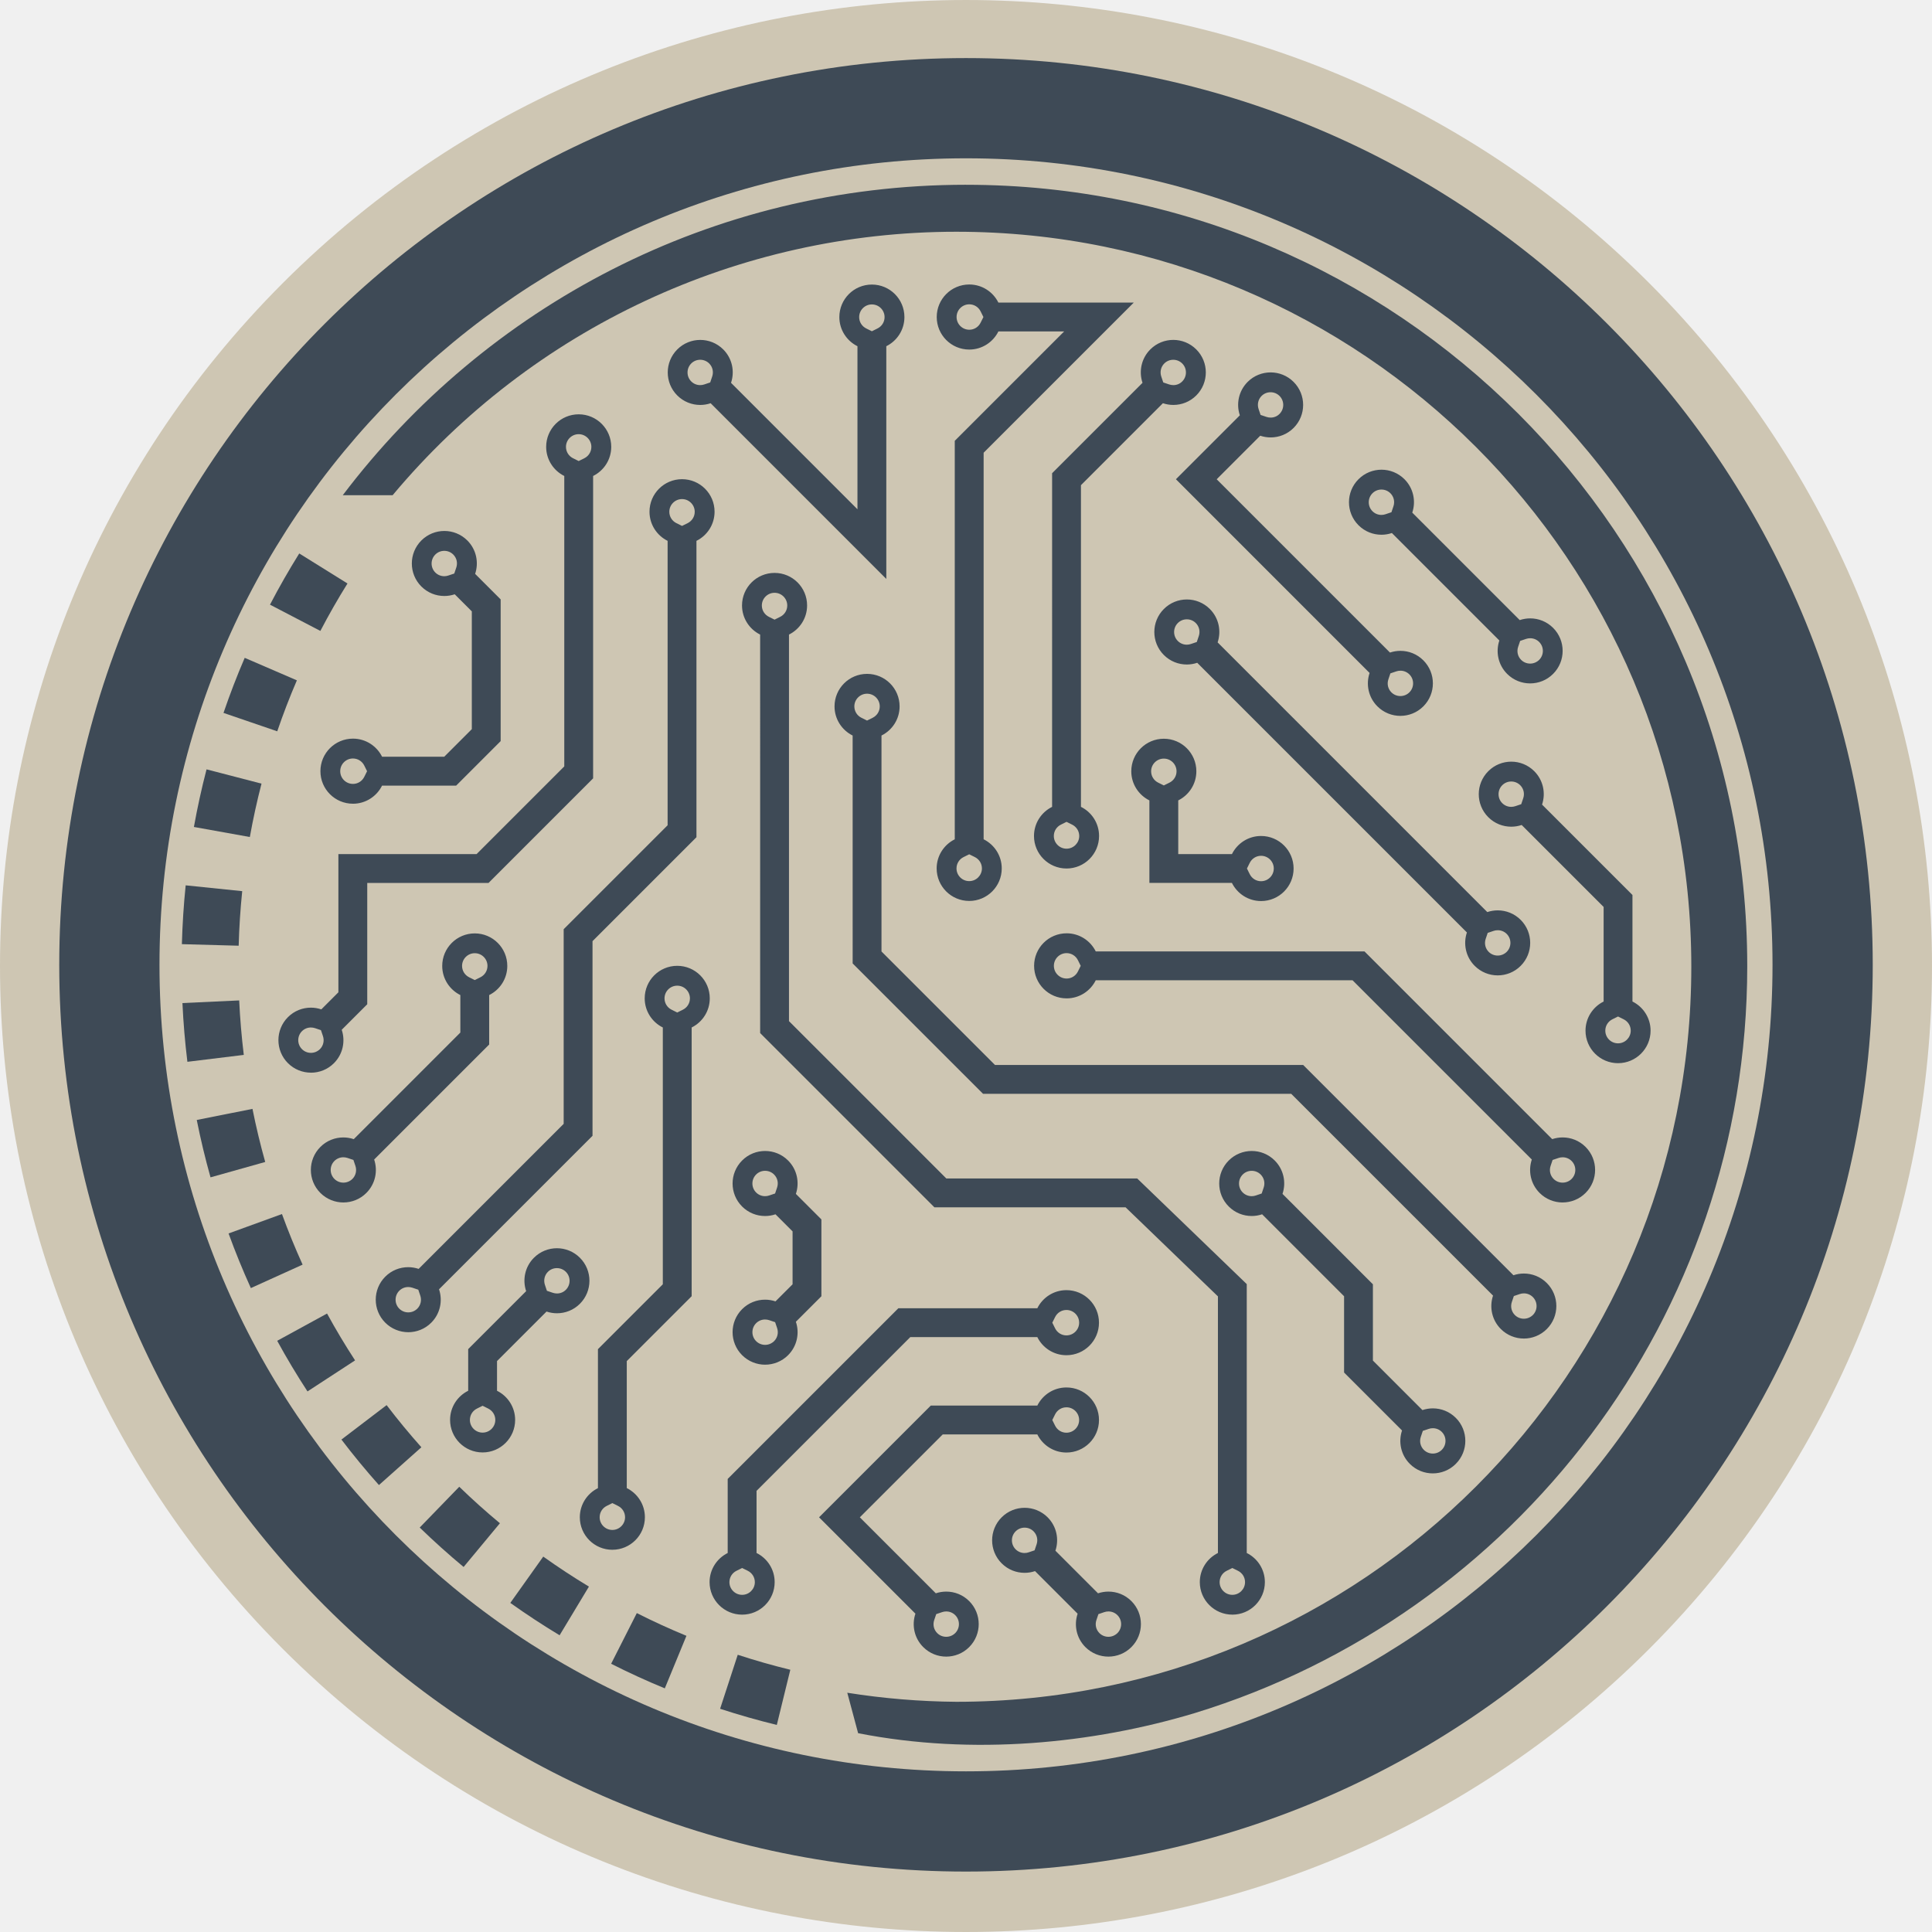
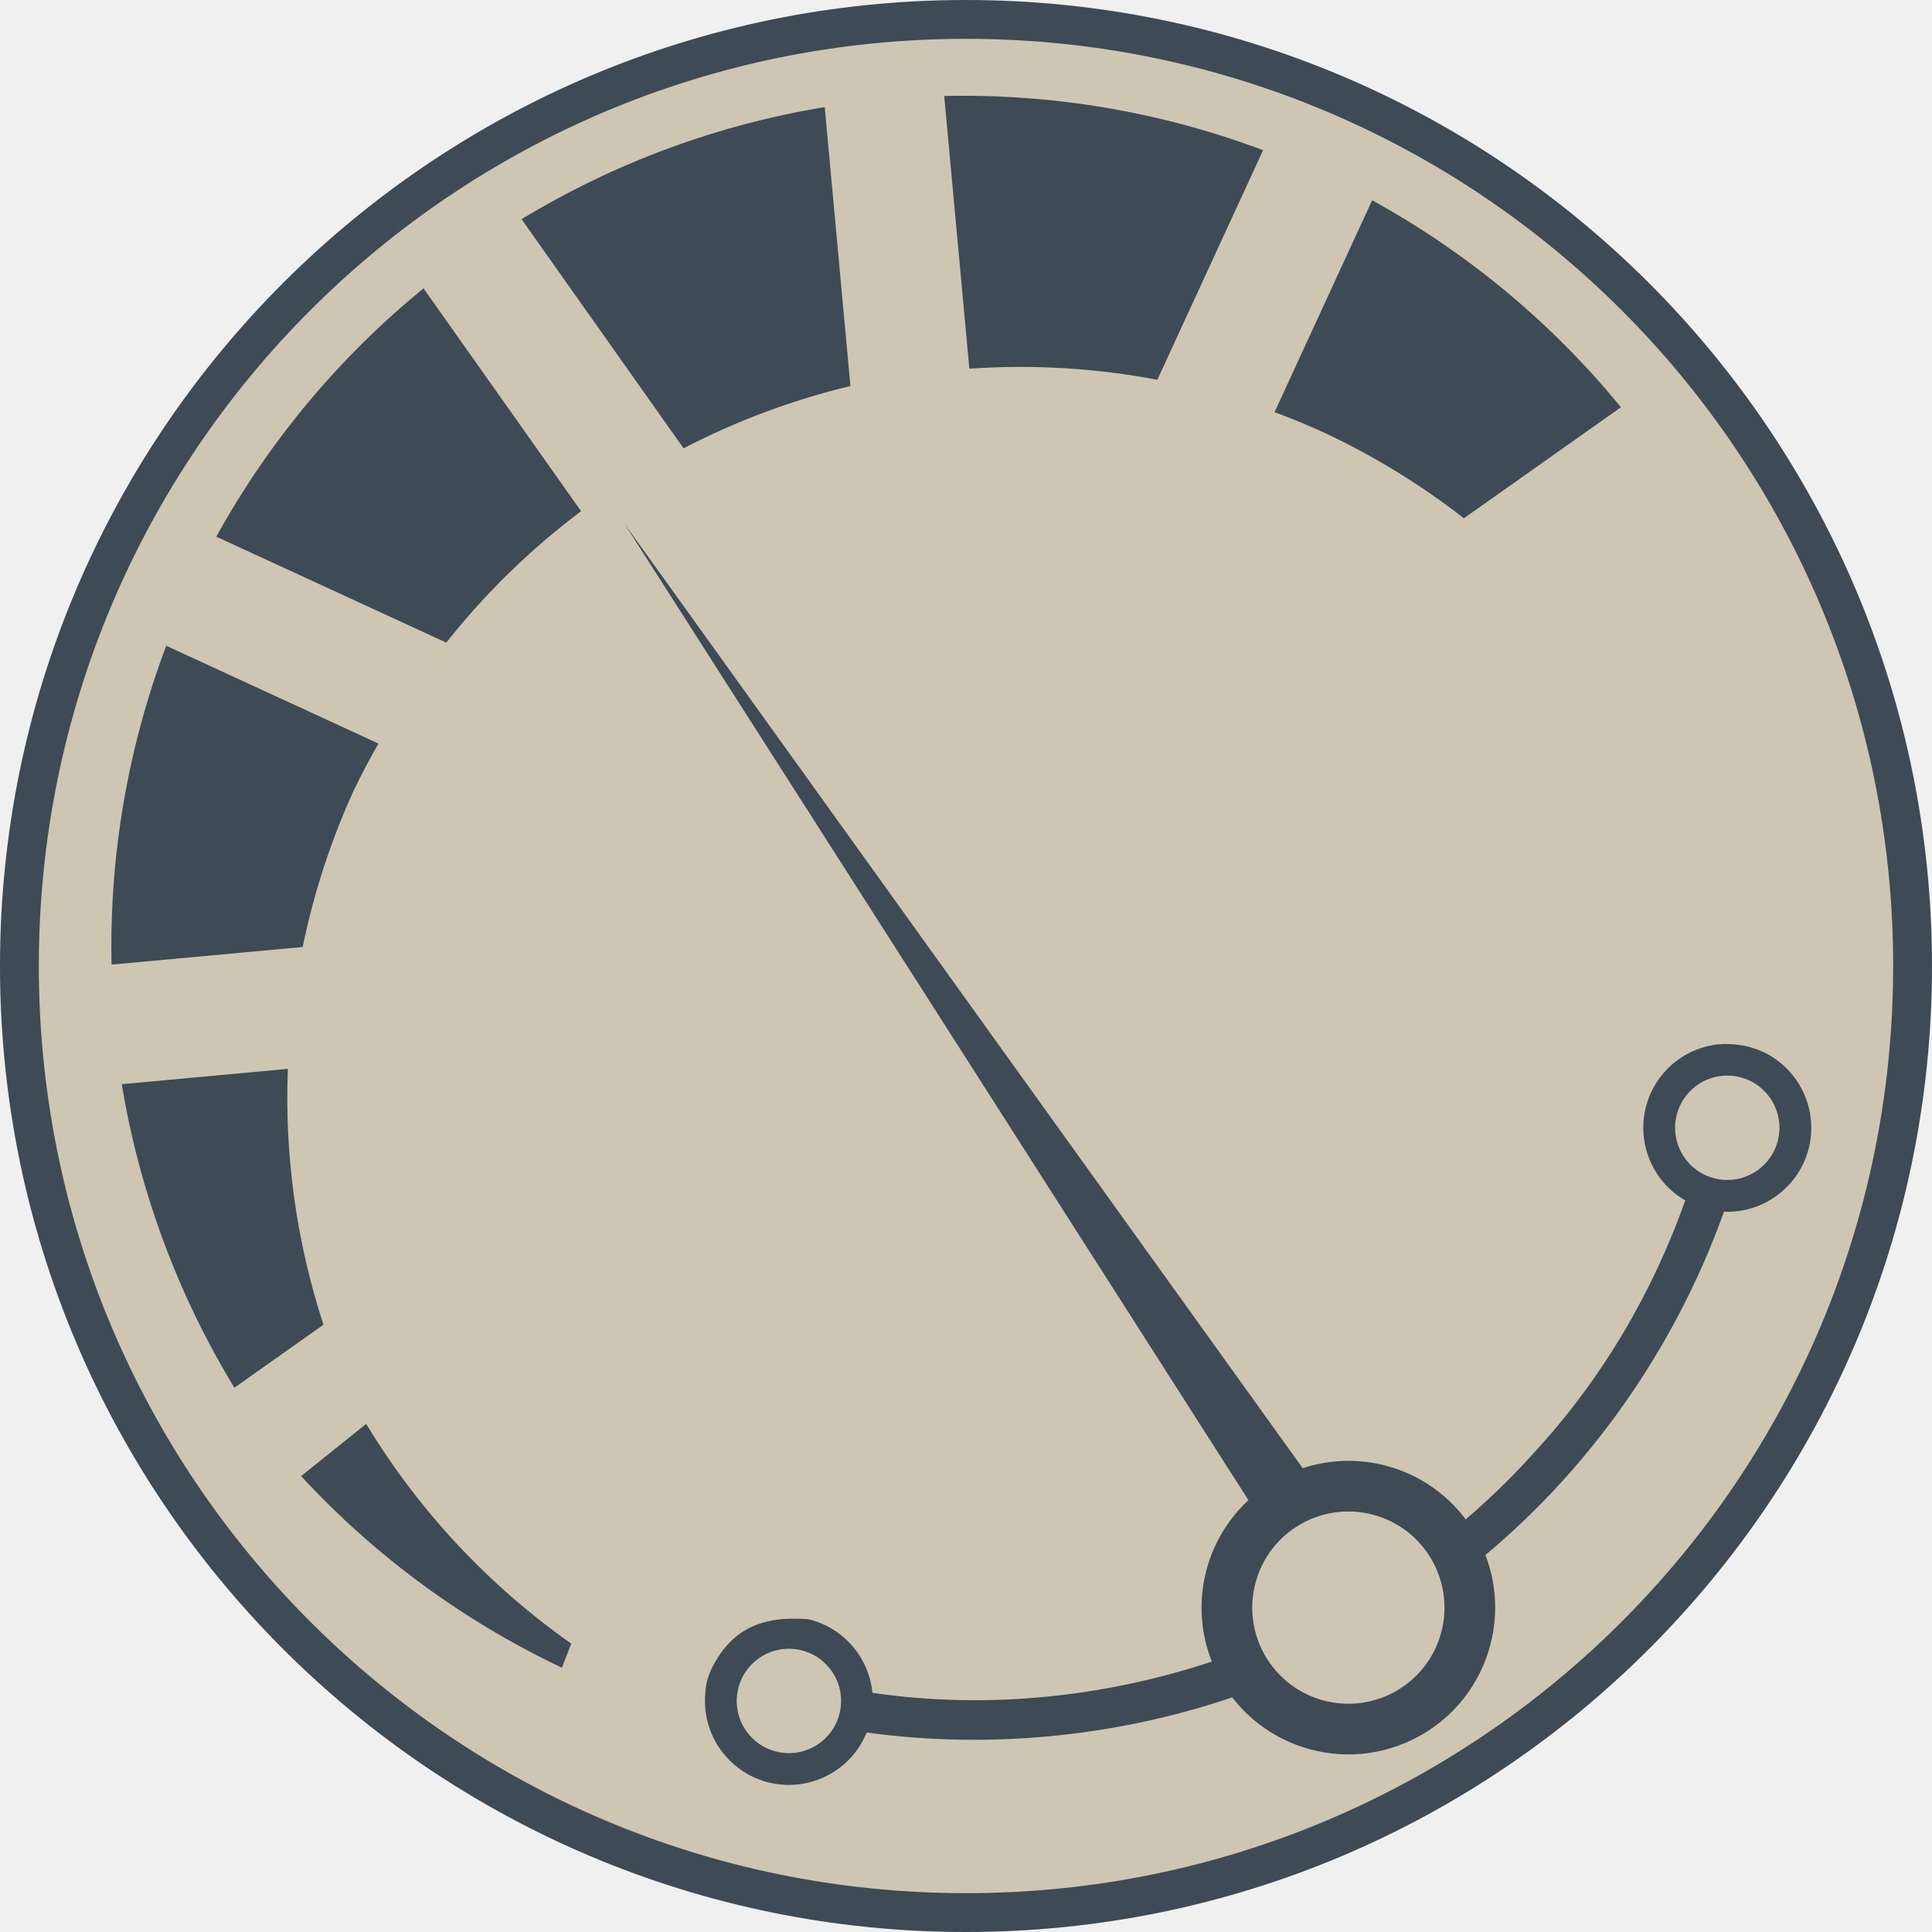
- <svg xmlns="http://www.w3.org/2000/svg" width="106.895mm" height="106.895mm" viewBox="0 0 106.895 106.895" version="1.1" id="svg8">
+ <svg xmlns="http://www.w3.org/2000/svg" width="104.496mm" height="104.496mm" viewBox="0 0 104.496 104.496" version="1.1" id="svg8">
  <defs id="defs2">
-     <marker orient="auto" refY="0" refX="0" id="Arrow2Send" style="overflow:visible">
-       <path id="path893" style="fill:#3e4a56;fill-opacity:1;fill-rule:evenodd;stroke:#3e4a56;stroke-width:0.625;stroke-linejoin:round;stroke-opacity:1" d="M 8.719,4.034 -2.207,0.016 8.719,-4.002 c -1.745,2.372 -1.735,5.617 -6e-7,8.035 z" transform="matrix(-0.3,0,0,-0.3,0.69,0)" />
-     </marker>
    <marker style="overflow:visible" id="marker3420" refX="0" refY="0" orient="auto">
      <path transform="matrix(-0.3,0,0,-0.3,0.69,0)" d="M 8.719,4.034 -2.207,0.016 8.719,-4.002 c -1.745,2.372 -1.735,5.617 -6e-7,8.035 z" style="fill:#ffffff;fill-opacity:1;fill-rule:evenodd;stroke:#ffffff;stroke-width:0.625;stroke-linejoin:round;stroke-opacity:1" id="path3418" />
    </marker>
    <marker orient="auto" refY="0" refX="0" id="Arrow2Lend" style="overflow:visible">
      <path id="path3123" style="fill:#ffffff;fill-opacity:1;fill-rule:evenodd;stroke:#ffffff;stroke-width:0.625;stroke-linejoin:round;stroke-opacity:1" d="M 8.719,4.034 -2.207,0.016 8.719,-4.002 c -1.745,2.372 -1.735,5.617 -6e-7,8.035 z" transform="matrix(-1.1,0,0,-1.1,-1.1,0)" />
    </marker>
  </defs>
-   <g id="layer1" transform="translate(-11.86239,-74.98545)">
-     <g id="g2146" transform="matrix(0.6287689,0,0,0.6287689,3.070681,68.85272)" style="stroke-width:1.59">
-       <circle transform="rotate(45)" r="85.003" cy="-2.99" cx="136.997" id="path843" style="opacity:1;fill:#cec6b3;fill-opacity:1;stroke:none;stroke-width:7.952;stroke-miterlimit:4;stroke-dasharray:none;stroke-dashoffset:0;stroke-opacity:1" />
-       <path id="rect847" d="m 98.986,26.012 c -22.386,0 -42.287,10.73 -54.843,27.319 h 4.387 c 12.286,-14.69 30.45,-23.181 49.601,-23.185 35.721,-1.9e-5 64.679,28.958 64.679,64.679 -2.7e-4,35.721 -28.958,64.679 -64.679,64.679 -3.213,-0.027 -6.419,-0.293 -9.592,-0.797 l 0.954,3.56 c 10.081,1.975 20.62,0.933 29.613,-1.768 28.136,-8.613 48.626,-34.802 48.626,-65.74 0,-37.938 -30.808,-68.746 -68.746,-68.746 z" style="opacity:1;fill:#3e4a56;fill-opacity:1;stroke:none;stroke-width:7.952;stroke-miterlimit:4;stroke-dasharray:none;stroke-dashoffset:0;stroke-opacity:1" />
-       <path id="path2072" d="m 40.315,58.455 c -0.914,1.466 -1.774,2.968 -2.575,4.506 l 4.434,2.311 c 0.739,-1.419 1.536,-2.811 2.385,-4.174 z m -4.799,9.185 c -0.687,1.592 -1.307,3.21 -1.867,4.846 l 4.73,1.619 c 0.519,-1.518 1.093,-3.016 1.727,-4.484 z m -3.359,9.814 c -0.435,1.675 -0.806,3.366 -1.112,5.068 l 4.922,0.885 c 0.283,-1.578 0.625,-3.146 1.027,-4.697 z m -1.836,10.205 c -0.177,1.72 -0.287,3.447 -0.334,5.176 l 4.998,0.137 c 0.043,-1.603 0.147,-3.206 0.311,-4.801 z m 4.709,10.127 -4.994,0.233 c 0.08,1.728 0.225,3.451 0.436,5.168 l 4.963,-0.607 c -0.195,-1.592 -0.33,-3.191 -0.405,-4.793 z m 1.168,9.543 -4.902,0.978 c 0.339,1.697 0.743,3.381 1.211,5.047 l 4.813,-1.352 c -0.433,-1.543 -0.807,-3.102 -1.121,-4.674 z m 2.596,9.254 -4.699,1.709 c 0.592,1.626 1.246,3.231 1.961,4.807 l 4.554,-2.064 c -0.662,-1.46 -1.268,-2.945 -1.816,-4.451 z m 3.967,8.756 -4.387,2.398 c 0.83,1.519 1.72,3.004 2.666,4.455 l 4.187,-2.731 c -0.875,-1.341 -1.698,-2.717 -2.466,-4.123 z m 5.242,8.058 -3.977,3.031 c 1.049,1.377 2.151,2.712 3.301,4.004 l 3.735,-3.326 c -1.067,-1.198 -2.088,-2.435 -3.059,-3.709 z m 6.392,7.184 -3.48,3.59 c 1.243,1.205 2.532,2.364 3.863,3.469 l 3.194,-3.848 c -1.233,-1.024 -2.427,-2.096 -3.577,-3.211 z m 7.391,6.146 -2.899,4.075 c 1.408,1.001 2.853,1.953 4.338,2.847 l 2.58,-4.283 c -1.371,-0.825 -2.711,-1.708 -4.019,-2.639 z m 8.233,4.971 -2.26,4.459 c 1.545,0.783 3.122,1.505 4.723,2.164 l 1.904,-4.623 c -1.481,-0.61 -2.939,-1.277 -4.367,-2 z m 8.881,3.668 -1.552,4.752 c 1.645,0.538 3.31,1.011 4.99,1.422 l 1.188,-4.855 c -1.558,-0.381 -3.102,-0.821 -4.625,-1.319 z" style="color:#000000;font-style:normal;font-variant:normal;font-weight:normal;font-stretch:normal;font-size:medium;line-height:normal;font-family:sans-serif;font-variant-ligatures:normal;font-variant-position:normal;font-variant-caps:normal;font-variant-numeric:normal;font-variant-alternates:normal;font-feature-settings:normal;text-indent:0;text-align:start;text-decoration:none;text-decoration-line:none;text-decoration-style:solid;text-decoration-color:#000000;letter-spacing:normal;word-spacing:normal;text-transform:none;writing-mode:lr-tb;direction:ltr;text-orientation:mixed;dominant-baseline:auto;baseline-shift:baseline;text-anchor:start;white-space:normal;shape-padding:0;clip-rule:nonzero;display:inline;overflow:visible;visibility:visible;opacity:1;isolation:auto;mix-blend-mode:normal;color-interpolation:sRGB;color-interpolation-filters:linearRGB;solid-color:#000000;solid-opacity:1;vector-effect:none;fill:#3e4a56;fill-opacity:1;fill-rule:nonzero;stroke:none;stroke-width:7.952;stroke-linecap:butt;stroke-linejoin:miter;stroke-miterlimit:4;stroke-dasharray:7.952, 7.952;stroke-dashoffset:0;stroke-opacity:1;color-rendering:auto;image-rendering:auto;shape-rendering:auto;text-rendering:auto;enable-background:accumulate" />
-       <path id="circle6616-9" d="M 98.986,14.864 A 79.79,79.79 0 0 0 19.196,94.653 79.79,79.79 0 0 0 98.986,174.443 79.79,79.79 0 0 0 178.775,94.653 79.79,79.79 0 0 0 98.986,14.864 Z m 0,8.82 A 70.97,70.97 0 0 1 169.956,94.653 70.97,70.97 0 0 1 98.986,165.623 70.97,70.97 0 0 1 28.016,94.653 70.97,70.97 0 0 1 98.986,23.684 Z" style="opacity:1;fill:#3e4a56;fill-opacity:1;stroke:none;stroke-width:7.952;stroke-miterlimit:4;stroke-dasharray:none;stroke-dashoffset:0;stroke-opacity:1" />
-       <path id="path73" d="m 97.243,155.529 v -6.4e-4 c 0.732,0 1.466,-0.279 2.023,-0.838 1.118,-1.118 1.118,-2.93 0,-4.048 -0.559,-0.559 -1.287,-0.836 -2.019,-0.836 -0.311,0 -0.622,0.051 -0.918,0.15 l -6.686,-6.686 7.296,-7.295 h 8.323 c 0.468,0.944 1.438,1.594 2.563,1.594 1.581,0 2.863,-1.281 2.863,-2.863 0,-1.581 -1.281,-2.863 -2.863,-2.863 -1.124,0 -2.095,0.651 -2.563,1.594 h -9.374 l -9.832,9.832 8.479,8.479 c -0.336,0.998 -0.109,2.144 0.685,2.938 0.559,0.561 1.291,0.842 2.023,0.842 z m 14.273,-6.4e-4 c 0.732,0 1.466,-0.279 2.023,-0.838 1.118,-1.118 1.118,-2.93 0,-4.048 -0.559,-0.559 -1.288,-0.836 -2.019,-0.836 -0.311,0 -0.622,0.051 -0.918,0.151 l -3.748,-3.748 c 0.336,-0.998 0.11,-2.144 -0.684,-2.938 -0.559,-0.559 -1.291,-0.838 -2.024,-0.838 -0.732,0 -1.466,0.279 -2.023,0.838 -1.118,1.118 -1.118,2.931 0,4.048 0.559,0.559 1.288,0.836 2.019,0.836 0.311,0 0.622,-0.051 0.918,-0.151 l 3.748,3.748 c -0.336,0.998 -0.11,2.144 0.684,2.938 0.558,0.558 1.29,0.838 2.024,0.838 z m 0,-1.744 h -2.2e-4 c -0.299,-1.1e-4 -0.579,-0.116 -0.79,-0.326 -0.301,-0.301 -0.403,-0.74 -0.264,-1.148 l 0.176,-0.522 0.522,-0.176 c 0.117,-0.04 0.238,-0.059 0.363,-0.059 0.299,0 0.577,0.116 0.787,0.325 0.436,0.436 0.436,1.145 0,1.581 -0.215,0.208 -0.495,0.325 -0.793,0.325 z m -14.273,0 c -0.299,0 -0.579,-0.116 -0.79,-0.326 -0.301,-0.301 -0.403,-0.74 -0.264,-1.148 l 0.176,-0.522 0.522,-0.176 c 0.117,-0.04 0.238,-0.059 0.363,-0.059 0.299,0 0.577,0.116 0.787,0.325 0.211,0.211 0.326,0.491 0.326,0.79 0,0.299 -0.116,0.579 -0.326,0.79 -0.211,0.21 -0.494,0.326 -0.793,0.326 z m -17.957,-1.949 v -2.1e-4 c 1.581,0 2.863,-1.281 2.863,-2.863 0,-1.124 -0.65,-2.095 -1.594,-2.563 v -5.468 l 13.529,-13.529 h 11.177 c 0.468,0.944 1.438,1.594 2.563,1.594 1.581,0 2.863,-1.281 2.863,-2.863 0,-1.581 -1.281,-2.863 -2.863,-2.863 -1.124,0 -2.095,0.65 -2.563,1.594 H 93.033 l -15.017,15.017 v 6.52 c -0.944,0.468 -1.594,1.438 -1.594,2.563 0.002,1.58 1.283,2.861 2.864,2.861 z m 43.136,-2.1e-4 c 1.581,0 2.863,-1.281 2.863,-2.863 0,-1.124 -0.651,-2.095 -1.594,-2.563 V 122.748 l -9.637,-9.293 H 97.256 L 83.409,99.608 V 65.593 c 0.944,-0.468 1.594,-1.438 1.594,-2.563 0,-1.581 -1.281,-2.863 -2.863,-2.863 -1.581,0 -2.863,1.281 -2.863,2.863 0,1.124 0.651,2.095 1.594,2.563 l 8e-4,35.065 15.334,15.334 16.824,8e-4 8.124,7.835 v 22.582 c -0.944,0.468 -1.594,1.438 -1.594,2.563 8.1e-4,1.58 1.282,2.861 2.863,2.861 z m 0,-1.744 c -0.617,0 -1.118,-0.501 -1.118,-1.118 0,-0.425 0.239,-0.809 0.625,-0.999 l 0.493,-0.244 0.493,0.244 c 0.385,0.191 0.625,0.574 0.625,0.999 0,0.617 -0.503,1.118 -1.118,1.118 z m -43.136,0 c -0.617,0 -1.118,-0.501 -1.118,-1.118 0,-0.425 0.239,-0.809 0.625,-0.999 l 0.493,-0.244 0.494,0.244 c 0.385,0.191 0.625,0.574 0.625,0.999 0,0.617 -0.503,1.118 -1.118,1.118 z m 24.854,-3.68 c -0.299,0 -0.577,-0.116 -0.787,-0.325 -0.436,-0.436 -0.436,-1.145 0,-1.581 0.211,-0.211 0.491,-0.326 0.79,-0.326 0.299,0 0.579,0.116 0.79,0.326 0.301,0.301 0.403,0.74 0.264,1.148 l -0.176,0.522 -0.522,0.176 c -0.114,0.04 -0.236,0.06 -0.36,0.06 z m -36.273,-0.285 v -2.2e-4 c 1.581,0 2.863,-1.281 2.863,-2.863 0,-1.124 -0.65,-2.095 -1.594,-2.563 v -11.177 l 5.709,-5.709 v -23.647 c 0.944,-0.468 1.594,-1.438 1.594,-2.563 0,-1.581 -1.281,-2.863 -2.863,-2.863 -1.581,0 -2.863,1.281 -2.863,2.863 0,1.124 0.65,2.095 1.594,2.563 v 22.598 l -5.709,5.709 v 12.229 c -0.944,0.468 -1.594,1.438 -1.594,2.563 8e-4,1.58 1.282,2.861 2.863,2.861 z m 0,-1.745 c -0.617,0 -1.118,-0.501 -1.118,-1.118 0,-0.425 0.239,-0.809 0.625,-0.999 l 0.493,-0.245 0.493,0.245 c 0.385,0.19 0.625,0.574 0.625,0.999 0,0.617 -0.502,1.118 -1.118,1.118 z m 72.195,-4.976 c 0.732,0 1.466,-0.279 2.024,-0.838 1.118,-1.118 1.118,-2.931 0,-4.048 -0.559,-0.559 -1.288,-0.836 -2.019,-0.836 -0.311,0 -0.622,0.051 -0.918,0.151 l -4.357,-4.357 v -6.712 l -7.955,-7.955 c 0.336,-0.998 0.109,-2.144 -0.685,-2.938 -0.559,-0.559 -1.291,-0.838 -2.023,-0.838 -0.732,0 -1.466,0.279 -2.023,0.838 -1.118,1.118 -1.118,2.931 0,4.048 0.559,0.559 1.287,0.836 2.019,0.836 0.311,0 0.622,-0.051 0.918,-0.151 l 7.212,7.212 v 6.712 l 5.1,5.1 c -0.336,0.998 -0.109,2.144 0.685,2.938 0.558,0.56 1.29,0.838 2.023,0.838 z m 0,-1.745 c -0.299,0 -0.579,-0.116 -0.79,-0.326 -0.301,-0.301 -0.403,-0.74 -0.264,-1.148 l 0.176,-0.522 0.52,-0.176 c 0.117,-0.04 0.238,-0.059 0.362,-0.059 0.299,0 0.577,0.116 0.787,0.325 0.211,0.211 0.326,0.491 0.326,0.79 0,0.299 -0.116,0.579 -0.326,0.79 -0.211,0.211 -0.492,0.326 -0.79,0.326 z m -83.613,-0.099 c 1.581,0 2.863,-1.281 2.863,-2.863 0,-1.124 -0.651,-2.095 -1.594,-2.563 v -2.614 l 4.357,-4.357 c 0.299,0.1 0.609,0.151 0.918,0.151 0.731,0 1.463,-0.278 2.019,-0.836 1.118,-1.118 1.118,-2.93 0,-4.048 -0.559,-0.559 -1.291,-0.839 -2.023,-0.839 -0.732,0 -1.466,0.279 -2.024,0.839 -0.794,0.794 -1.021,1.941 -0.684,2.938 l -5.1,5.1 v 3.665 c -0.944,0.468 -1.594,1.438 -1.594,2.563 8e-4,1.582 1.282,2.864 2.863,2.864 z m 51.374,-1.735 c -0.425,0 -0.809,-0.239 -0.999,-0.625 l -0.245,-0.493 0.245,-0.494 c 0.191,-0.385 0.574,-0.625 0.999,-0.625 0.617,0 1.118,0.501 1.118,1.118 0,0.617 -0.501,1.118 -1.118,1.118 z m -51.374,-0.009 c -0.617,0 -1.118,-0.501 -1.118,-1.118 0,-0.425 0.239,-0.809 0.625,-0.999 l 0.493,-0.245 0.493,0.245 c 0.385,0.191 0.625,0.574 0.625,0.999 0,0.617 -0.502,1.118 -1.118,1.118 z m 24.859,-5.978 c 0.732,0 1.466,-0.279 2.024,-0.838 0.794,-0.794 1.021,-1.942 0.684,-2.938 l 2.246,-2.246 v -6.76 l -2.246,-2.246 c 0.336,-0.998 0.11,-2.144 -0.684,-2.938 -0.559,-0.559 -1.291,-0.839 -2.024,-0.839 -0.732,0 -1.466,0.279 -2.023,0.839 -1.118,1.118 -1.118,2.93 0,4.048 0.559,0.559 1.29,0.836 2.019,0.836 0.311,0 0.622,-0.051 0.918,-0.151 l 1.503,1.503 v 4.657 l -1.503,1.502 c -0.299,-0.1 -0.609,-0.15 -0.918,-0.15 -0.731,0 -1.463,0.278 -2.019,0.836 -1.118,1.118 -1.118,2.93 0,4.048 0.558,0.556 1.29,0.838 2.023,0.838 z m 0,-1.744 v -2.1e-4 c -0.299,0 -0.579,-0.116 -0.79,-0.326 -0.436,-0.436 -0.436,-1.145 0,-1.581 0.209,-0.209 0.489,-0.325 0.787,-0.325 0.124,0 0.246,0.021 0.363,0.059 l 0.522,0.176 0.176,0.522 c 0.136,0.407 0.035,0.847 -0.265,1.148 -0.215,0.209 -0.496,0.328 -0.793,0.328 z m 66.764,-0.555 c 0.732,-1.1e-4 1.465,-0.279 2.023,-0.838 1.118,-1.118 1.118,-2.93 0,-4.048 -0.559,-0.559 -1.287,-0.836 -2.019,-0.836 -0.311,0 -0.622,0.051 -0.918,0.15 L 128.657,103.466 H 101.538 L 91.549,93.478 V 74.477 c 0.944,-0.468 1.594,-1.438 1.594,-2.563 0,-1.581 -1.281,-2.863 -2.863,-2.863 -1.581,0 -2.863,1.281 -2.863,2.863 0,1.124 0.651,2.095 1.594,2.563 l 8e-4,20.053 11.474,11.474 h 27.119 l 17.758,17.757 c -0.336,0.998 -0.11,2.144 0.684,2.938 0.559,0.559 1.291,0.84 2.023,0.84 z m -40.248,-0.278 c -0.425,0 -0.809,-0.239 -0.999,-0.625 l -0.245,-0.494 0.245,-0.493 c 0.191,-0.385 0.574,-0.625 0.999,-0.625 0.617,0 1.118,0.501 1.118,1.118 0,0.617 -0.501,1.118 -1.118,1.118 z m -57.916,-0.28 c 0.732,-1.1e-4 1.466,-0.279 2.023,-0.839 0.794,-0.794 1.021,-1.941 0.684,-2.938 l 13.506,-13.506 V 92.571 l 9.146,-9.146 V 57.346 c 0.944,-0.468 1.594,-1.438 1.594,-2.563 0,-1.581 -1.281,-2.863 -2.863,-2.863 -1.581,0 -2.863,1.281 -2.863,2.863 0,1.124 0.651,2.095 1.594,2.563 v 25.028 l -9.146,9.146 v 17.128 l -12.762,12.761 c -0.299,-0.1 -0.609,-0.15 -0.918,-0.15 -0.731,0 -1.463,0.278 -2.019,0.836 -1.118,1.118 -1.118,2.93 0,4.048 0.557,0.556 1.29,0.837 2.022,0.838 z m 98.164,-1.187 c -0.299,0 -0.579,-0.116 -0.79,-0.326 -0.301,-0.301 -0.403,-0.74 -0.264,-1.148 l 0.176,-0.522 0.522,-0.176 c 0.117,-0.04 0.238,-0.059 0.363,-0.059 0.299,0 0.577,0.116 0.787,0.325 0.436,0.436 0.436,1.145 0,1.581 -0.215,0.208 -0.494,0.325 -0.793,0.325 z m -98.164,-0.558 c -0.299,0 -0.579,-0.116 -0.79,-0.326 -0.211,-0.211 -0.326,-0.491 -0.326,-0.79 0,-0.299 0.116,-0.579 0.326,-0.79 0.209,-0.209 0.489,-0.325 0.787,-0.325 0.124,0 0.246,0.021 0.363,0.059 l 0.522,0.176 0.176,0.522 c 0.136,0.407 0.035,0.847 -0.265,1.148 -0.214,0.209 -0.494,0.326 -0.793,0.326 z m 13.085,-1.664 c -0.124,0 -0.246,-0.021 -0.363,-0.059 l -0.522,-0.176 -0.176,-0.522 c -0.136,-0.407 -0.036,-0.847 0.264,-1.148 0.211,-0.211 0.491,-0.326 0.79,-0.326 0.299,0 0.579,0.116 0.79,0.326 0.436,0.436 0.436,1.145 0,1.581 -0.206,0.21 -0.485,0.324 -0.783,0.324 z m -18.794,-8.009 c 0.732,0 1.466,-0.279 2.023,-0.839 0.794,-0.794 1.021,-1.941 0.685,-2.938 l 10.121,-10.121 v -4.352 c 0.944,-0.468 1.594,-1.438 1.594,-2.563 0,-1.581 -1.281,-2.863 -2.863,-2.863 -1.581,0 -2.863,1.281 -2.863,2.863 0,1.124 0.651,2.095 1.594,2.563 l 8e-4,3.3 -9.379,9.379 c -0.299,-0.1 -0.609,-0.15 -0.918,-0.15 -0.731,0 -1.463,0.278 -2.019,0.836 -1.118,1.118 -1.118,2.93 0,4.048 0.559,0.556 1.291,0.838 2.023,0.838 z m 107.283,-2.1e-4 c 0.732,0 1.466,-0.279 2.024,-0.838 1.118,-1.118 1.118,-2.93 0,-4.048 -0.559,-0.559 -1.288,-0.836 -2.019,-0.836 -0.311,0 -0.622,0.051 -0.918,0.15 l -16.518,-16.518 h -23.647 c -0.468,-0.944 -1.438,-1.594 -2.563,-1.594 -1.581,0 -2.863,1.281 -2.863,2.863 0,1.581 1.281,2.863 2.863,2.863 1.124,0 2.095,-0.65 2.563,-1.594 h 22.596 l 15.775,15.775 c -0.336,0.998 -0.109,2.144 0.685,2.938 0.559,0.559 1.291,0.84 2.023,0.84 z m -27.359,-0.553 c -0.299,0 -0.577,-0.116 -0.787,-0.325 -0.211,-0.211 -0.326,-0.491 -0.326,-0.79 0,-0.299 0.116,-0.579 0.326,-0.79 0.211,-0.211 0.491,-0.326 0.79,-0.326 0.299,0 0.579,0.116 0.79,0.326 0.301,0.301 0.403,0.74 0.264,1.149 l -0.176,0.522 -0.522,0.176 c -0.113,0.04 -0.235,0.059 -0.359,0.059 z m -42.819,0 c -0.299,0 -0.577,-0.116 -0.787,-0.325 -0.436,-0.436 -0.436,-1.145 0,-1.581 0.211,-0.211 0.491,-0.326 0.79,-0.326 0.299,0 0.579,0.116 0.79,0.326 0.301,0.301 0.403,0.74 0.265,1.148 l -0.176,0.522 -0.522,0.176 c -0.114,0.041 -0.236,0.06 -0.36,0.06 z m 70.178,-1.191 c -0.299,0 -0.579,-0.116 -0.79,-0.326 -0.301,-0.301 -0.403,-0.74 -0.264,-1.148 l 0.176,-0.522 0.522,-0.176 c 0.117,-0.04 0.238,-0.059 0.363,-0.059 0.299,0 0.577,0.116 0.787,0.325 0.211,0.211 0.326,0.491 0.326,0.79 0,0.299 -0.116,0.579 -0.326,0.79 -0.21,0.211 -0.494,0.326 -0.793,0.326 z m -107.283,0 c -0.299,0 -0.579,-0.116 -0.79,-0.326 -0.436,-0.436 -0.436,-1.145 0,-1.581 0.209,-0.209 0.489,-0.325 0.787,-0.325 0.124,0 0.245,0.021 0.363,0.059 l 0.522,0.176 0.176,0.522 c 0.136,0.407 0.036,0.847 -0.264,1.148 -0.214,0.21 -0.494,0.327 -0.793,0.327 z m -2.854,-9.674 c 0.732,-1.1e-4 1.466,-0.279 2.023,-0.838 0.794,-0.794 1.021,-1.942 0.684,-2.938 l 2.246,-2.246 V 87.447 h 10.675 l 9.201,-9.202 V 51.637 c 0.944,-0.468 1.594,-1.438 1.594,-2.563 0,-1.581 -1.281,-2.863 -2.863,-2.863 -1.581,0 -2.863,1.281 -2.863,2.863 0,1.124 0.65,2.095 1.594,2.563 v 25.557 l -7.715,7.715 h -12.162 v 12.162 l -1.502,1.502 c -0.299,-0.1 -0.61,-0.151 -0.918,-0.151 -0.731,0 -1.462,0.278 -2.019,0.836 -1.118,1.118 -1.118,2.931 0,4.048 0.557,0.556 1.289,0.837 2.023,0.837 z m 115.017,-0.838 c 1.581,0 2.863,-1.281 2.863,-2.863 0,-1.124 -0.651,-2.095 -1.594,-2.563 v -9.374 l -7.955,-7.955 c 0.336,-0.998 0.109,-2.144 -0.685,-2.938 -0.559,-0.559 -1.291,-0.839 -2.023,-0.839 -0.732,0 -1.466,0.279 -2.023,0.839 -1.118,1.118 -1.118,2.93 0,4.048 0.559,0.559 1.288,0.836 2.019,0.836 0.311,0 0.622,-0.051 0.918,-0.151 l 7.212,7.212 v 8.324 c -0.944,0.468 -1.594,1.438 -1.594,2.563 8e-4,1.58 1.282,2.862 2.863,2.862 z M 41.343,102.4 h -2.8e-4 c -0.299,-1e-4 -0.578,-0.116 -0.789,-0.326 -0.436,-0.436 -0.436,-1.145 0,-1.581 0.209,-0.209 0.489,-0.325 0.786,-0.325 0.124,0 0.246,0.021 0.363,0.059 l 0.522,0.176 0.176,0.522 c 0.136,0.407 0.035,0.847 -0.265,1.148 -0.215,0.21 -0.495,0.327 -0.793,0.327 z m 115.017,-0.838 c -0.617,0 -1.118,-0.501 -1.118,-1.118 0,-0.425 0.239,-0.809 0.625,-0.999 l 0.494,-0.244 0.493,0.244 c 0.385,0.19 0.625,0.574 0.625,0.999 0,0.617 -0.503,1.118 -1.118,1.118 z m -82.784,-2.713 -0.494,-0.244 c -0.385,-0.19 -0.625,-0.574 -0.625,-0.999 0,-0.617 0.501,-1.118 1.118,-1.118 0.617,0 1.118,0.501 1.118,1.118 0,0.425 -0.239,0.809 -0.625,0.999 z m -17.816,-2.854 -0.493,-0.245 c -0.385,-0.191 -0.625,-0.574 -0.625,-1.001 0,-0.617 0.501,-1.118 1.118,-1.118 0.617,0 1.118,0.501 1.118,1.118 0,0.425 -0.239,0.809 -0.625,1.001 z m 52.077,-0.135 c -0.617,0 -1.118,-0.501 -1.118,-1.118 0,-0.617 0.501,-1.118 1.118,-1.118 0.425,0 0.809,0.239 0.999,0.625 l 0.244,0.494 -0.244,0.493 c -0.19,0.386 -0.574,0.625 -0.999,0.625 z m 37.934,-0.277 c 0.732,0 1.466,-0.279 2.023,-0.838 1.118,-1.118 1.118,-2.931 0,-4.048 -0.559,-0.559 -1.287,-0.836 -2.019,-0.836 -0.311,0 -0.622,0.051 -0.918,0.151 L 121.128,66.281 c 0.336,-0.998 0.109,-2.144 -0.685,-2.938 -0.559,-0.559 -1.291,-0.839 -2.023,-0.839 -0.732,0 -1.466,0.279 -2.024,0.839 -1.118,1.118 -1.118,2.93 0,4.048 0.559,0.559 1.288,0.836 2.019,0.836 0.311,0 0.622,-0.051 0.918,-0.151 l 23.73,23.729 c -0.336,0.998 -0.109,2.144 0.685,2.938 0.559,0.559 1.291,0.84 2.023,0.84 z m 0,-1.744 c -0.299,0 -0.579,-0.116 -0.79,-0.326 -0.301,-0.301 -0.403,-0.74 -0.264,-1.148 l 0.176,-0.522 0.522,-0.176 c 0.117,-0.04 0.238,-0.059 0.363,-0.059 0.299,0 0.577,0.116 0.787,0.325 0.436,0.436 0.436,1.145 0,1.581 -0.214,0.208 -0.494,0.325 -0.793,0.325 z m -20.82,-4.797 c 1.581,-2.09e-4 2.862,-1.281 2.862,-2.863 0,-1.581 -1.281,-2.863 -2.863,-2.863 -1.124,0 -2.095,0.65 -2.563,1.594 h -4.725 v -4.725 c 0.944,-0.468 1.594,-1.438 1.594,-2.563 0,-1.581 -1.281,-2.863 -2.863,-2.863 -1.581,0 -2.863,1.281 -2.863,2.863 0,1.124 0.651,2.095 1.594,2.563 v 7.261 h 7.261 c 0.47,0.945 1.439,1.595 2.564,1.595 z m -25.683,-0.009 c 1.581,0 2.863,-1.281 2.863,-2.863 0,-1.124 -0.65,-2.095 -1.594,-2.563 V 49.592 l 13.211,-13.211 h -11.912 c -0.468,-0.944 -1.438,-1.594 -2.563,-1.594 -1.581,0 -2.863,1.281 -2.863,2.863 0,1.581 1.281,2.863 2.863,2.863 1.124,0 2.095,-0.651 2.563,-1.594 h 5.786 l -9.625,9.625 v 35.065 c -0.944,0.468 -1.594,1.438 -1.594,2.563 0.002,1.579 1.283,2.86 2.865,2.86 z m 25.683,-1.736 c -0.425,0 -0.809,-0.239 -0.999,-0.625 l -0.244,-0.493 0.244,-0.494 c 0.191,-0.385 0.574,-0.625 0.999,-0.625 0.617,0 1.118,0.501 1.118,1.118 -8e-4,0.617 -0.502,1.118 -1.118,1.118 z m -25.683,-0.009 c -0.617,0 -1.118,-0.501 -1.118,-1.118 0,-0.425 0.239,-0.809 0.625,-0.999 l 0.493,-0.244 0.494,0.244 c 0.385,0.191 0.625,0.574 0.625,0.999 -8.1e-4,0.617 -0.503,1.118 -1.118,1.118 z m 8.564,-1.11 c 1.581,0 2.863,-1.281 2.863,-2.863 0,-1.124 -0.65,-2.095 -1.594,-2.563 v -28.305 l 7.212,-7.212 c 0.299,0.1 0.609,0.151 0.918,0.151 0.731,0 1.463,-0.278 2.019,-0.836 1.118,-1.118 1.118,-2.93 0,-4.048 -0.559,-0.559 -1.291,-0.839 -2.024,-0.839 -0.732,0 -1.466,0.279 -2.023,0.839 -0.794,0.794 -1.021,1.941 -0.685,2.938 l -7.955,7.955 -8e-4,29.359 c -0.944,0.468 -1.594,1.438 -1.594,2.563 8.1e-4,1.58 1.283,2.861 2.864,2.861 z m 0,-1.744 c -0.617,0 -1.118,-0.501 -1.118,-1.118 0,-0.425 0.239,-0.809 0.625,-0.999 l 0.493,-0.245 0.493,0.245 c 0.385,0.191 0.625,0.574 0.625,0.999 0,0.617 -0.503,1.118 -1.118,1.118 z m 39.129,-3.681 c -0.299,0 -0.577,-0.116 -0.787,-0.325 -0.211,-0.211 -0.326,-0.491 -0.326,-0.79 0,-0.299 0.116,-0.579 0.326,-0.79 0.211,-0.211 0.491,-0.326 0.79,-0.326 0.299,0 0.579,0.116 0.79,0.326 0.301,0.301 0.403,0.74 0.265,1.148 l -0.176,0.522 -0.522,0.176 c -0.114,0.039 -0.236,0.059 -0.36,0.059 z M 45.039,80.478 c 1.124,0 2.095,-0.651 2.563,-1.594 h 6.52 l 3.916,-3.916 V 62.498 l -2.246,-2.246 c 0.336,-0.998 0.109,-2.144 -0.685,-2.938 -0.559,-0.559 -1.291,-0.838 -2.023,-0.838 -0.732,0 -1.466,0.279 -2.024,0.838 -1.118,1.118 -1.118,2.93 0,4.048 0.559,0.559 1.29,0.836 2.019,0.836 0.311,0 0.622,-0.051 0.918,-0.15 l 1.503,1.502 v 10.366 l -2.428,2.428 h -5.468 c -0.468,-0.944 -1.438,-1.594 -2.563,-1.594 -1.581,0 -2.863,1.281 -2.863,2.863 -0.002,1.58 1.279,2.864 2.861,2.864 z m 71.355,-1.61 -0.493,-0.244 c -0.385,-0.191 -0.625,-0.574 -0.625,-0.999 0,-0.617 0.501,-1.118 1.118,-1.118 0.617,0 1.118,0.501 1.118,1.118 0,0.425 -0.239,0.809 -0.625,0.999 z M 45.039,78.733 c -0.617,0 -1.118,-0.501 -1.118,-1.118 0,-0.617 0.501,-1.118 1.118,-1.118 0.425,0 0.809,0.239 0.999,0.625 l 0.245,0.494 -0.245,0.493 c -0.19,0.386 -0.574,0.625 -0.999,0.625 z m 45.24,-5.573 -0.493,-0.245 c -0.385,-0.191 -0.625,-0.574 -0.625,-1.001 0,-0.617 0.501,-1.118 1.118,-1.118 0.617,0 1.118,0.501 1.118,1.118 0,0.425 -0.239,0.809 -0.625,1.001 z M 137.208,72.747 c 0.732,0 1.466,-0.279 2.023,-0.838 1.118,-1.118 1.118,-2.931 0,-4.048 -0.559,-0.559 -1.287,-0.836 -2.019,-0.836 -0.311,0 -0.622,0.051 -0.918,0.151 l -15.249,-15.249 3.832,-3.832 c 0.299,0.1 0.61,0.15 0.918,0.15 0.731,0 1.462,-0.278 2.019,-0.836 1.118,-1.118 1.118,-2.93 0,-4.048 -0.559,-0.559 -1.291,-0.838 -2.023,-0.838 -0.732,0 -1.466,0.279 -2.023,0.838 -0.794,0.794 -1.021,1.942 -0.685,2.938 l -5.625,5.625 17.042,17.046 c -0.336,0.998 -0.109,2.144 0.685,2.938 0.559,0.559 1.292,0.84 2.024,0.84 z m 0,-1.744 c -0.299,0 -0.579,-0.116 -0.79,-0.326 -0.301,-0.301 -0.403,-0.74 -0.264,-1.148 l 0.176,-0.522 0.522,-0.176 c 0.117,-0.04 0.238,-0.059 0.363,-0.059 0.299,0 0.577,0.116 0.787,0.325 0.211,0.211 0.326,0.491 0.326,0.79 0,0.299 -0.116,0.579 -0.326,0.79 -0.211,0.21 -0.494,0.326 -0.793,0.326 z m 11.418,-1.113 c 0.732,0 1.466,-0.279 2.023,-0.838 1.118,-1.118 1.118,-2.931 0,-4.048 -0.559,-0.559 -1.287,-0.836 -2.019,-0.836 -0.311,0 -0.622,0.051 -0.918,0.151 l -9.457,-9.457 c 0.336,-0.998 0.109,-2.144 -0.685,-2.938 -0.559,-0.559 -1.291,-0.839 -2.023,-0.839 -0.732,0 -1.466,0.279 -2.023,0.839 -1.118,1.118 -1.118,2.93 0,4.048 0.559,0.559 1.287,0.836 2.019,0.836 0.311,0 0.622,-0.051 0.918,-0.151 l 9.457,9.457 c -0.336,0.998 -0.109,2.144 0.685,2.938 0.558,0.559 1.291,0.838 2.023,0.838 z m 0,-1.744 c -0.299,0 -0.579,-0.116 -0.79,-0.326 -0.301,-0.301 -0.403,-0.74 -0.264,-1.148 l 0.176,-0.522 0.522,-0.176 c 0.117,-0.04 0.238,-0.058 0.363,-0.058 0.299,0 0.577,0.116 0.787,0.325 0.436,0.436 0.436,1.145 0,1.581 -0.215,0.208 -0.496,0.325 -0.793,0.325 z m -30.213,-1.663 c -0.299,0 -0.577,-0.116 -0.787,-0.325 -0.436,-0.436 -0.436,-1.145 0,-1.581 0.211,-0.211 0.491,-0.326 0.79,-0.326 0.299,0 0.579,0.116 0.79,0.326 0.301,0.301 0.403,0.74 0.264,1.148 l -0.176,0.522 -0.522,0.176 c -0.113,0.041 -0.236,0.06 -0.36,0.06 z m -36.273,-2.204 -0.494,-0.245 c -0.385,-0.191 -0.625,-0.574 -0.625,-0.999 0,-0.617 0.501,-1.118 1.118,-1.118 0.617,0 1.118,0.501 1.118,1.118 0,0.425 -0.239,0.809 -0.625,0.999 z m 9.833,-3.583 V 40.219 c 0.944,-0.468 1.594,-1.438 1.594,-2.563 0,-1.581 -1.281,-2.863 -2.863,-2.863 -1.581,0 -2.863,1.281 -2.863,2.863 0,1.124 0.651,2.095 1.594,2.563 V 54.567 L 78.31,43.441 c 0.336,-0.998 0.11,-2.144 -0.684,-2.938 -0.559,-0.559 -1.291,-0.838 -2.024,-0.838 -0.732,0 -1.466,0.279 -2.023,0.838 -1.118,1.118 -1.118,2.931 0,4.048 0.559,0.559 1.288,0.836 2.019,0.836 0.311,0 0.622,-0.051 0.918,-0.151 z m -38.898,-0.239 c -0.299,0 -0.577,-0.116 -0.787,-0.325 -0.436,-0.436 -0.436,-1.145 0,-1.581 0.211,-0.211 0.491,-0.326 0.79,-0.326 0.299,0 0.579,0.116 0.79,0.326 0.301,0.301 0.403,0.74 0.264,1.148 l -0.176,0.522 -0.522,0.176 c -0.114,0.04 -0.235,0.06 -0.359,0.06 z m 20.923,-4.425 -0.494,-0.244 c -0.385,-0.191 -0.625,-0.574 -0.625,-0.999 0,-0.617 0.501,-1.118 1.118,-1.118 0.617,0 1.118,0.501 1.118,1.118 0,0.425 -0.239,0.809 -0.625,1.001 z m 61.542,-0.968 c -0.299,0 -0.577,-0.116 -0.787,-0.325 -0.436,-0.436 -0.436,-1.145 0,-1.581 0.211,-0.211 0.491,-0.326 0.79,-0.326 0.299,0 0.579,0.116 0.79,0.326 0.301,0.301 0.403,0.74 0.265,1.148 l -0.176,0.522 -0.522,0.176 c -0.113,0.041 -0.236,0.06 -0.36,0.06 z m -70.636,-4.741 -0.494,-0.245 c -0.385,-0.191 -0.625,-0.574 -0.625,-1.001 0,-0.617 0.501,-1.118 1.118,-1.118 0.616,0.001 1.117,0.502 1.117,1.12 0,0.425 -0.239,0.809 -0.625,1.001 z M 125.792,46.5 c -0.124,0 -0.245,-0.021 -0.363,-0.059 l -0.522,-0.176 -0.176,-0.522 c -0.136,-0.407 -0.036,-0.847 0.264,-1.148 0.211,-0.211 0.491,-0.326 0.79,-0.326 0.299,0 0.579,0.116 0.79,0.326 0.211,0.211 0.326,0.491 0.326,0.79 0,0.299 -0.116,0.579 -0.326,0.79 -0.206,0.211 -0.485,0.325 -0.783,0.325 z m -8.562,-2.858 c -0.124,0 -0.245,-0.021 -0.363,-0.058 l -0.522,-0.176 -0.176,-0.522 c -0.136,-0.407 -0.036,-0.847 0.264,-1.148 0.211,-0.211 0.491,-0.326 0.79,-0.326 0.299,0 0.579,0.116 0.79,0.326 0.211,0.211 0.326,0.491 0.326,0.79 0,0.299 -0.116,0.579 -0.326,0.79 -0.207,0.211 -0.486,0.325 -0.783,0.325 z m -41.635,0 c -0.299,0 -0.577,-0.116 -0.787,-0.325 -0.211,-0.211 -0.326,-0.491 -0.326,-0.79 0,-0.299 0.116,-0.579 0.326,-0.79 0.211,-0.211 0.491,-0.326 0.79,-0.326 0.299,0 0.579,0.116 0.79,0.326 0.301,0.301 0.403,0.74 0.264,1.148 l -0.175,0.522 -0.522,0.176 c -0.114,0.04 -0.236,0.058 -0.36,0.058 z m 15.109,-4.74 -0.494,-0.244 c -0.385,-0.191 -0.625,-0.574 -0.625,-0.999 0,-0.617 0.501,-1.118 1.118,-1.118 0.617,0 1.118,0.501 1.118,1.118 0,0.425 -0.239,0.809 -0.625,0.999 z m 8.571,-0.134 c -0.617,0 -1.118,-0.501 -1.118,-1.118 0,-0.617 0.501,-1.118 1.118,-1.118 0.425,0 0.809,0.239 0.999,0.625 l 0.244,0.494 -0.244,0.493 c -0.19,0.386 -0.574,0.625 -0.999,0.625 z" style="fill:#3e4a56;fill-opacity:1;stroke-width:0.561" />
+   <g id="layer1" transform="translate(-25.86625,-13.37964)">
+     <circle r="51.277" cy="65.627" cx="78.114" id="circle988" style="opacity:1;fill:#cec6b3;fill-opacity:1;stroke:none;stroke-width:1;stroke-miterlimit:4;stroke-dasharray:none;stroke-dashoffset:0;stroke-opacity:1" />
+     <path style="opacity:1;fill:#3e4a56;fill-opacity:1;stroke:none;stroke-width:1;stroke-miterlimit:4;stroke-dasharray:none;stroke-dashoffset:0;stroke-opacity:1" d="m 100.081,24.213 -5.278,11.457 c 0.914,0.34 1.814,0.713 2.701,1.119 2.678,1.255 5.207,2.805 7.54,4.623 l 8.494,-6.006 c -3.729,-4.557 -8.297,-8.356 -13.456,-11.194 z" id="path1072" />
+     <path style="opacity:1;fill:#3e4a56;fill-opacity:1;stroke:none;stroke-width:1;stroke-miterlimit:4;stroke-dasharray:none;stroke-dashoffset:0;stroke-opacity:1" d="m 94.183,21.503 c -5.509,-2.069 -11.364,-3.064 -17.247,-2.93 l 1.36,14.75 c 3.4,-0.239 6.818,-0.038 10.167,0.598 z" id="path1070" />
+     <path style="opacity:1;fill:#3e4a56;fill-opacity:1;stroke:none;stroke-width:1;stroke-miterlimit:4;stroke-dasharray:none;stroke-dashoffset:0;stroke-opacity:1" d="m 70.473,19.172 c -5.803,0.956 -11.368,3.014 -16.397,6.063 l 8.763,12.393 c 2.86,-1.486 5.89,-2.618 9.024,-3.369 z" id="path1066" />
+     <path style="opacity:1;fill:#3e4a56;fill-opacity:1;stroke:none;stroke-width:1;stroke-miterlimit:4;stroke-dasharray:none;stroke-dashoffset:0;stroke-opacity:1" d="m 48.773,28.977 c -4.559,3.72 -8.364,8.279 -11.208,13.43 l 12.439,5.73 c 2.114,-2.673 4.565,-5.063 7.292,-7.109 z" id="path1062" />
+     <path style="opacity:1;fill:#3e4a56;fill-opacity:1;stroke:none;stroke-width:1;stroke-miterlimit:4;stroke-dasharray:none;stroke-dashoffset:0;stroke-opacity:1" d="m 34.857,48.307 c -2.078,5.507 -3.082,11.36 -2.958,17.245 l 10.337,-0.952 c 0.596,-2.899 1.515,-5.721 2.739,-8.415 0.421,-0.88 0.875,-1.744 1.359,-2.59 z" id="path1060" />
+     <path style="opacity:1;fill:#3e4a56;fill-opacity:1;stroke:none;stroke-width:1;stroke-miterlimit:4;stroke-dasharray:none;stroke-dashoffset:0;stroke-opacity:1" d="m 41.435,71.191 -8.984,0.828 c 0.963,5.812 3.031,11.385 6.092,16.418 l 4.818,-3.407 c -1.457,-4.462 -2.11,-9.148 -1.926,-13.839 z" id="path1058" />
+     <path style="opacity:1;fill:#3e4a56;fill-opacity:1;stroke:none;stroke-width:1;stroke-miterlimit:4;stroke-dasharray:none;stroke-dashoffset:0;stroke-opacity:1" d="m 45.671,90.394 -3.521,2.824 c 3.997,4.323 8.786,7.841 14.107,10.362 l 0.507,-1.301 c -4.479,-3.151 -8.256,-7.198 -11.092,-11.884 z" id="path981" />
+     <g id="g970" transform="rotate(13.34835,86.28516,66.13772)">
+       <path id="rect994" d="m 54.731,48.526 45.02,43.585 c -0.827,1.237 -1.29,2.681 -1.337,4.168 -0.132,4.383 3.315,8.043 7.698,8.175 4.383,0.132 8.043,-3.314 8.175,-7.698 0.132,-4.383 -3.315,-8.044 -7.698,-8.175 -1.544,-0.044 -3.066,0.363 -4.382,1.171 z m 51.776,42.796 c 2.87,0.086 5.127,2.483 5.041,5.353 -0.086,2.87 -2.483,5.127 -5.353,5.04 -2.87,-0.086 -5.126,-2.483 -5.04,-5.353 0.086,-2.87 2.483,-5.126 5.353,-5.04 z" style="opacity:1;fill:#3e4a56;fill-opacity:1;stroke:none;stroke-width:1;stroke-miterlimit:4;stroke-dasharray:none;stroke-dashoffset:0;stroke-opacity:1" />
+       <path id="circle1021" d="m 118.771,62.26 c -1.797,0.642 -3.013,2.348 -3.014,4.275 0.002,2.006 1.318,3.773 3.24,4.349 -0.574,5.278 -2.16,10.443 -4.775,15.1 -1.14,2.112 -2.479,4.107 -3.984,5.966 0.559,0.484 1.032,1.058 1.401,1.699 5.309,-6.407 8.616,-14.399 9.536,-22.656 2.131,-0.418 3.669,-2.285 3.669,-4.457 -0.003,-2.021 -1.336,-3.781 -3.245,-4.349 -1.029,-0.315 -2.12,-0.168 -2.828,0.073 z m 1.529,1.453 c 1.559,0 2.822,1.264 2.822,2.822 0,1.559 -1.264,2.822 -2.822,2.822 -1.559,-1e-5 -2.822,-1.264 -2.822,-2.822 0,-1.559 1.264,-2.822 2.822,-2.822 z m -19.838,36.961 c -5.435,3.484 -11.671,5.706 -18.093,6.273 -0.628,-1.837 -2.353,-3.071 -4.294,-3.074 -2.512,0.387 -3.904,1.49 -4.457,3.739 -0.143,0.599 -0.133,1.14 0.049,1.89 0.492,2.007 2.298,3.455 4.407,3.457 2.241,-0.002 4.146,-1.637 4.487,-3.852 6.904,-0.675 13.638,-3.04 19.448,-6.83 -0.603,-0.443 -1.127,-0.986 -1.549,-1.604 z m -22.387,4.92 c 1.559,1e-5 2.822,1.264 2.822,2.822 0,1.559 -1.264,2.822 -2.822,2.822 -1.559,-1e-5 -2.822,-1.264 -2.822,-2.822 0,-1.559 1.264,-2.822 2.822,-2.822 z" style="color:#000000;font-style:normal;font-variant:normal;font-weight:normal;font-stretch:normal;font-size:medium;line-height:normal;font-family:sans-serif;font-variant-ligatures:normal;font-variant-position:normal;font-variant-caps:normal;font-variant-numeric:normal;font-variant-alternates:normal;font-feature-settings:normal;text-indent:0;text-align:start;text-decoration:none;text-decoration-line:none;text-decoration-style:solid;text-decoration-color:#000000;letter-spacing:normal;word-spacing:normal;text-transform:none;writing-mode:lr-tb;direction:ltr;text-orientation:mixed;dominant-baseline:auto;baseline-shift:baseline;text-anchor:start;white-space:normal;shape-padding:0;clip-rule:nonzero;display:inline;overflow:visible;visibility:visible;opacity:1;isolation:auto;mix-blend-mode:normal;color-interpolation:sRGB;color-interpolation-filters:linearRGB;solid-color:#000000;solid-opacity:1;vector-effect:none;fill:#3e4a56;fill-opacity:1;fill-rule:nonzero;stroke:none;stroke-width:4;stroke-linecap:butt;stroke-linejoin:miter;stroke-miterlimit:4;stroke-dasharray:none;stroke-dashoffset:0;stroke-opacity:1;color-rendering:auto;image-rendering:auto;shape-rendering:auto;text-rendering:auto;enable-background:accumulate" />
    </g>
+     <path id="path1025" d="m 78.114,13.38 c -28.843,0 -52.248,23.405 -52.248,52.248 0,28.843 23.404,52.248 52.248,52.248 28.843,0 52.248,-23.405 52.248,-52.248 0,-28.843 -23.404,-52.248 -52.248,-52.248 z m 0,2.1 c 27.708,0 50.148,22.439 50.148,50.148 0,27.708 -22.439,50.148 -50.148,50.148 -27.708,0 -50.148,-22.439 -50.148,-50.148 0,-27.708 22.439,-50.148 50.148,-50.148 z" style="color:#000000;font-style:normal;font-variant:normal;font-weight:normal;font-stretch:normal;font-size:medium;line-height:normal;font-family:sans-serif;font-variant-ligatures:normal;font-variant-position:normal;font-variant-caps:normal;font-variant-numeric:normal;font-variant-alternates:normal;font-feature-settings:normal;text-indent:0;text-align:start;text-decoration:none;text-decoration-line:none;text-decoration-style:solid;text-decoration-color:#000000;letter-spacing:normal;word-spacing:normal;text-transform:none;writing-mode:lr-tb;direction:ltr;text-orientation:mixed;dominant-baseline:auto;baseline-shift:baseline;text-anchor:start;white-space:normal;shape-padding:0;clip-rule:nonzero;display:inline;overflow:visible;visibility:visible;opacity:1;isolation:auto;mix-blend-mode:normal;color-interpolation:sRGB;color-interpolation-filters:linearRGB;solid-color:#000000;solid-opacity:1;vector-effect:none;fill:#3e4a56;fill-opacity:1;fill-rule:nonzero;stroke:none;stroke-width:4;stroke-linecap:butt;stroke-linejoin:miter;stroke-miterlimit:4;stroke-dasharray:none;stroke-dashoffset:0;stroke-opacity:1;color-rendering:auto;image-rendering:auto;shape-rendering:auto;text-rendering:auto;enable-background:accumulate" />
  </g>
</svg>
